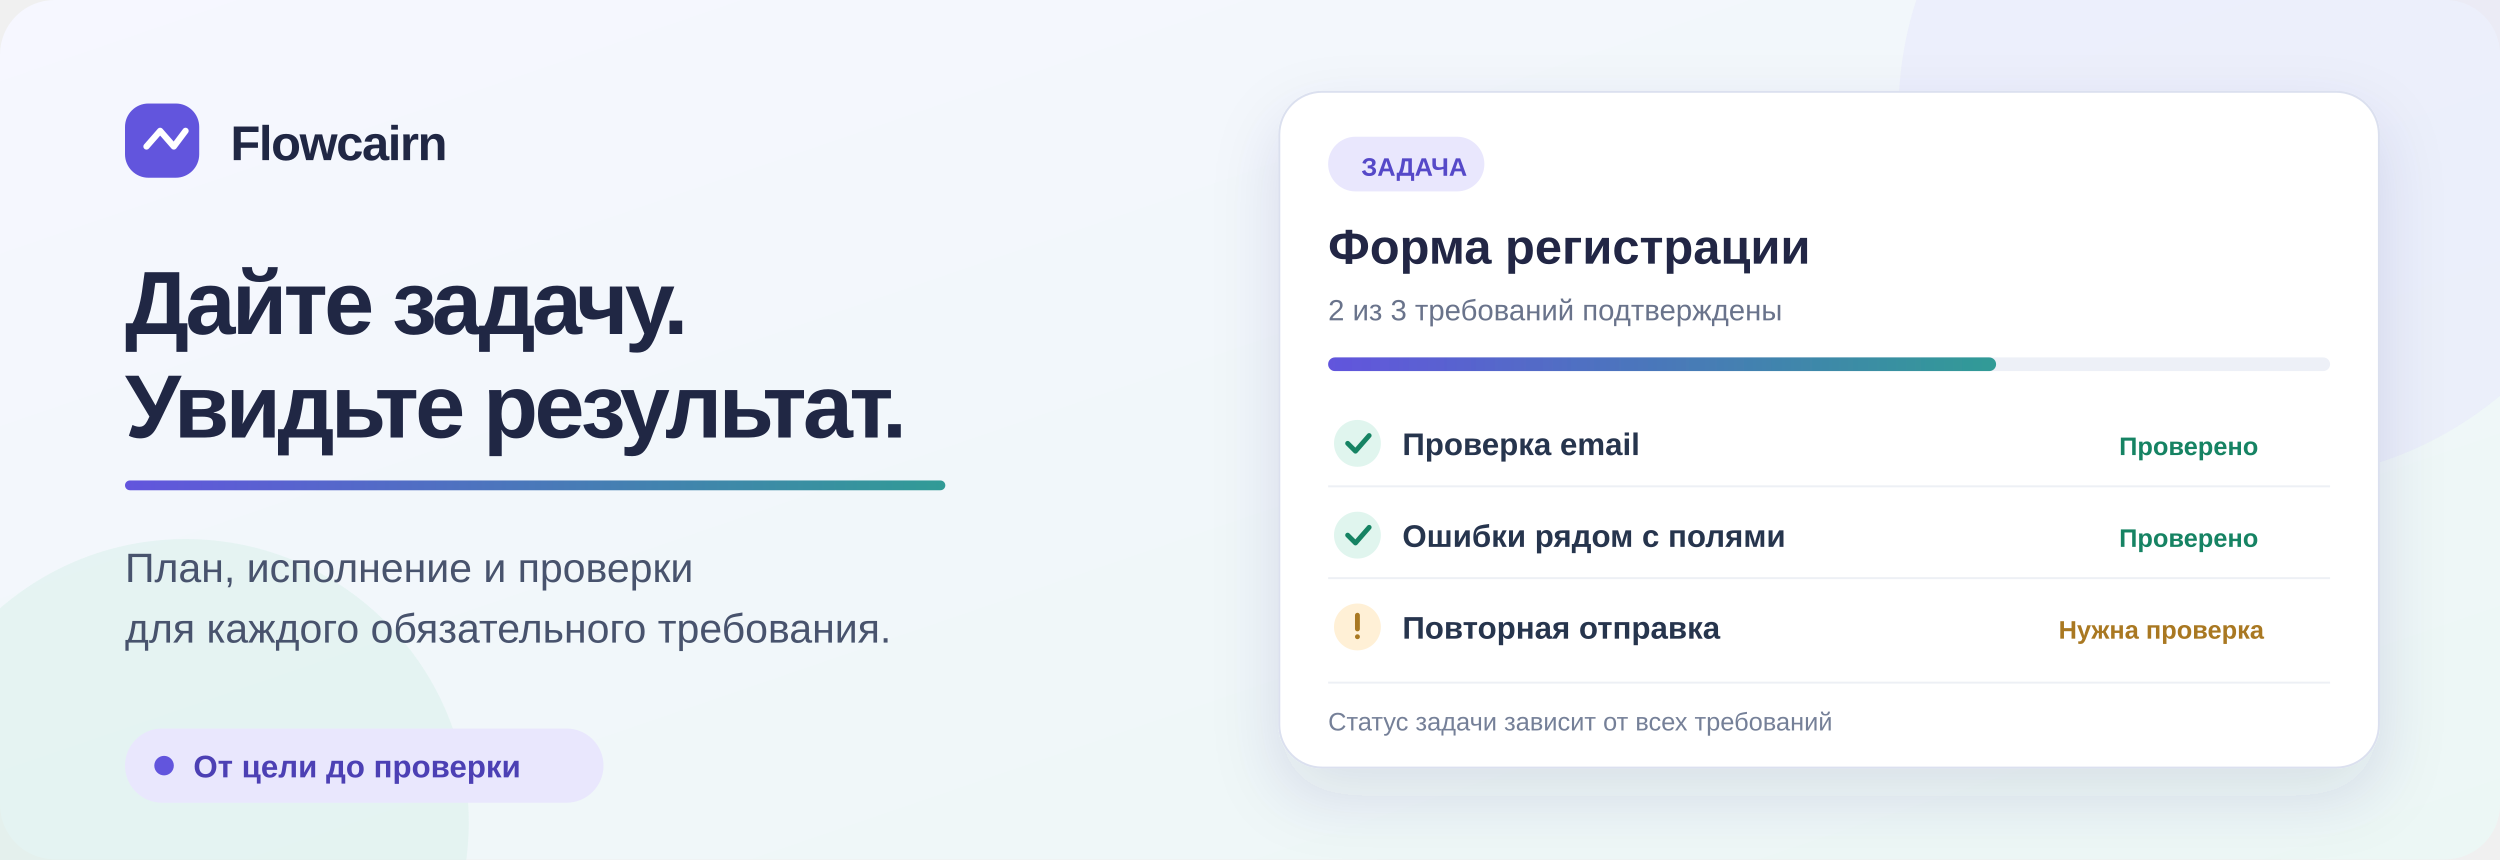
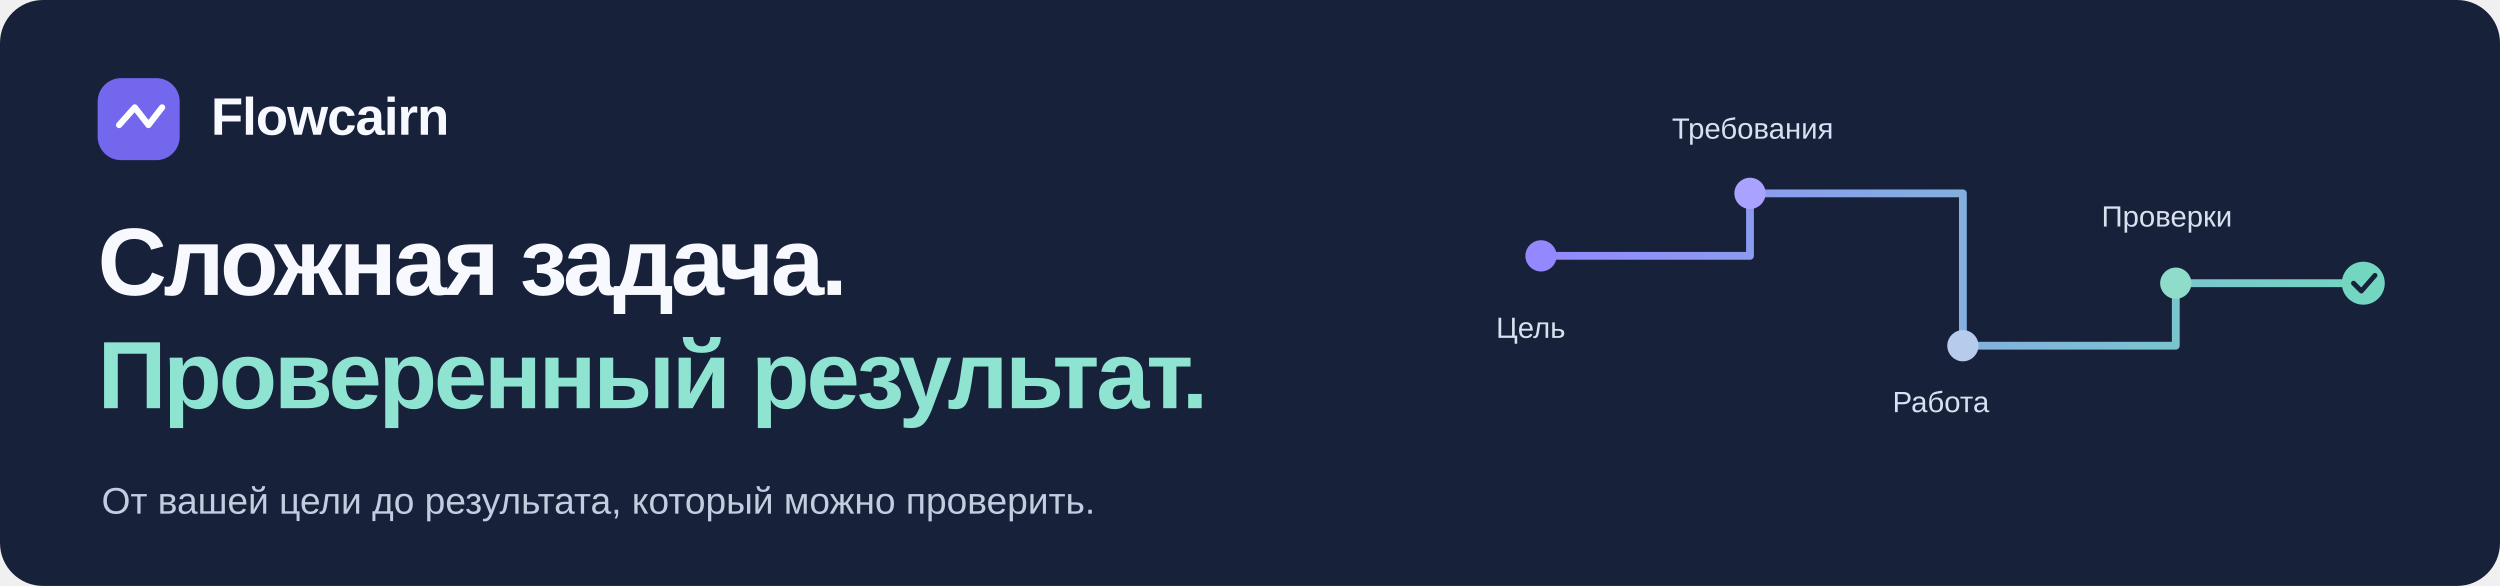
- <svg xmlns="http://www.w3.org/2000/svg" width="1280" height="440" viewBox="0 0 1280 440" role="img" aria-labelledby="title desc">
+ <svg xmlns="http://www.w3.org/2000/svg" width="1280" height="300" viewBox="0 0 1280 300" role="img" aria-labelledby="title desc">
  <defs>
-     <linearGradient id="background" x1="0" y1="0" x2="1" y2="1">
-       <stop stop-color="#f6f7ff" />
-       <stop offset="1" stop-color="#ecf7f5" />
+     <linearGradient id="route" x1="0" y1="0" x2="1" y2="0">
+       <stop stop-color="#9388ff" />
+       <stop offset="1" stop-color="#73d6c0" />
    </linearGradient>
-     <linearGradient id="accent" x1="0" y1="0" x2="1" y2="0">
-       <stop stop-color="#6255dd" />
-       <stop offset="1" stop-color="#319b96" />
-     </linearGradient>
-     <filter id="shadow" x="-20%" y="-20%" width="140%" height="150%">
-       <feDropShadow dx="0" dy="14" stdDeviation="17" flood-color="#39416f" flood-opacity=".12" />
-     </filter>
  </defs>
-   <rect width="1280" height="440" rx="28" fill="url(#background)" />
-   <circle cx="1160" cy="58" r="188" fill="#e4e4fc" opacity=".42" />
-   <circle cx="95" cy="421" r="145" fill="#d8f0ea" opacity=".52" />
+   <rect width="1280" height="300" rx="22" fill="#18213a" />
  <g font-family="-apple-system, BlinkMacSystemFont, 'Segoe UI', Arial, sans-serif">
-     <g transform="translate(64 53)">
-       <rect width="38" height="38" rx="12" fill="#6255dd" />
-       <path d="M11 22l7-8 7 8 6-8" fill="none" stroke="white" stroke-width="3.2" stroke-linecap="round" stroke-linejoin="round" />
-       <text x="54" y="29" fill="#202744" font-size="25" font-weight="750" letter-spacing="-.7">Flowcairn</text>
-       <text x="0" y="118" fill="#202744" font-size="46" font-weight="750" letter-spacing="-1.8">Дайте задачу.</text>
-       <text x="0" y="171" fill="#202744" font-size="46" font-weight="750" letter-spacing="-1.8">Увидьте результат.</text>
-       <rect x="0" y="193" width="420" height="5" rx="2.5" fill="url(#accent)" />
-       <text x="0" y="245" fill="#48536d" font-size="21">План, исполнение и проверки</text>
-       <text x="0" y="276" fill="#48536d" font-size="21">для каждого обязательного требования.</text>
-       <g transform="translate(0 320)">
-         <rect width="245" height="38" rx="19" fill="#e9e7fd" />
-         <circle cx="20" cy="19" r="5" fill="#6255dd" />
-         <text x="35" y="25" fill="#4c40b4" font-size="16" font-weight="650">От цели до проверки</text>
-       </g>
-     </g>
-     <g transform="translate(655 47)" filter="url(#shadow)">
-       <rect width="563" height="346" rx="22" fill="white" stroke="#dbe0ef" />
-       <rect x="25" y="23" width="80" height="28" rx="14" fill="#e9e7fd" />
-       <text x="42" y="43" fill="#5548c8" font-size="13" font-weight="700">ЗАДАЧА</text>
-       <text x="25" y="88" fill="#202744" font-size="25" font-weight="700">Форма регистрации</text>
-       <text x="25" y="117" fill="#69738b" font-size="15">2 из 3 требований подтверждены</text>
-       <rect x="25" y="136" width="513" height="7" rx="3.5" fill="#edf0f7" />
-       <rect x="25" y="136" width="342" height="7" rx="3.5" fill="url(#accent)" />
-       <g font-size="16">
-         <circle cx="40" cy="180" r="12" fill="#e0f5ee" />
-         <path d="M35 180l4 4 7-8" fill="none" stroke="#158363" stroke-width="2.5" stroke-linecap="round" stroke-linejoin="round" />
-         <text x="63" y="186" fill="#28344e" font-weight="600">Проверка email</text>
-         <text x="430" y="186" fill="#158363" font-size="13" font-weight="650">Проверено</text>
-         <path d="M25 202h513" stroke="#edf0f5" />
-         <circle cx="40" cy="227" r="12" fill="#e0f5ee" />
-         <path d="M35 227l4 4 7-8" fill="none" stroke="#158363" stroke-width="2.5" stroke-linecap="round" stroke-linejoin="round" />
-         <text x="63" y="233" fill="#28344e" font-weight="600">Ошибки рядом с полями</text>
-         <text x="430" y="233" fill="#158363" font-size="13" font-weight="650">Проверено</text>
-         <path d="M25 249h513" stroke="#edf0f5" />
-         <circle cx="40" cy="274" r="12" fill="#fff0d6" />
-         <path d="M40 268v7m0 4h.01" fill="none" stroke="#a97820" stroke-width="2.5" stroke-linecap="round" />
-         <text x="63" y="280" fill="#28344e" font-weight="600">Повторная отправка</text>
-         <text x="399" y="280" fill="#a97820" font-size="13" font-weight="650">Нужна проверка</text>
-       </g>
-       <rect x="25" y="302" width="513" height="1" fill="#edf0f5" />
-       <text x="25" y="327" fill="#758098" font-size="13">Статус задачи зависит от всех требований</text>
+     <rect x="50" y="40" width="42" height="42" rx="12" fill="#7267ed" />
+     <path d="M61 64l8-9 7 9 7-9" fill="none" stroke="white" stroke-width="3.2" stroke-linecap="round" stroke-linejoin="round" />
+     <text x="108" y="69" fill="#f7f9ff" font-size="27" font-weight="700" letter-spacing="-.5">Flowcairn</text>
+     <text x="50" y="151" fill="#f7f9ff" font-size="49" font-weight="700" letter-spacing="-1.6">Сложная задача.</text>
+     <text x="50" y="209" fill="#8ee3d1" font-size="49" font-weight="700" letter-spacing="-1.6">Проверенный результат.</text>
+     <text x="52" y="263" fill="#c4ccdf" font-size="19">От вашей цели до результата, который можно проверить.</text>
+     <path d="M789 131h107v-32h109v78h109v-32h96" fill="none" stroke="url(#route)" stroke-width="4" stroke-linecap="round" stroke-linejoin="round" />
+     <circle cx="789" cy="131" r="8" fill="#9388ff" />
+     <circle cx="896" cy="99" r="8" fill="#aaa2ff" />
+     <circle cx="1005" cy="177" r="8" fill="#b7cbed" />
+     <circle cx="1114" cy="145" r="8" fill="#8fdccb" />
+     <circle cx="1210" cy="145" r="11" fill="#73d6c0" />
+     <path d="M1205 145l4 4 7-8" fill="none" stroke="#18213a" stroke-width="2.5" stroke-linecap="round" stroke-linejoin="round" />
+     <g fill="#d9e0f0" font-size="15">
+       <text x="766" y="173">Цель</text>
+       <text x="856" y="71">Требования</text>
+       <text x="969" y="211">Работа</text>
+       <text x="1076" y="116">Проверки</text>
    </g>
  </g>
</svg>
